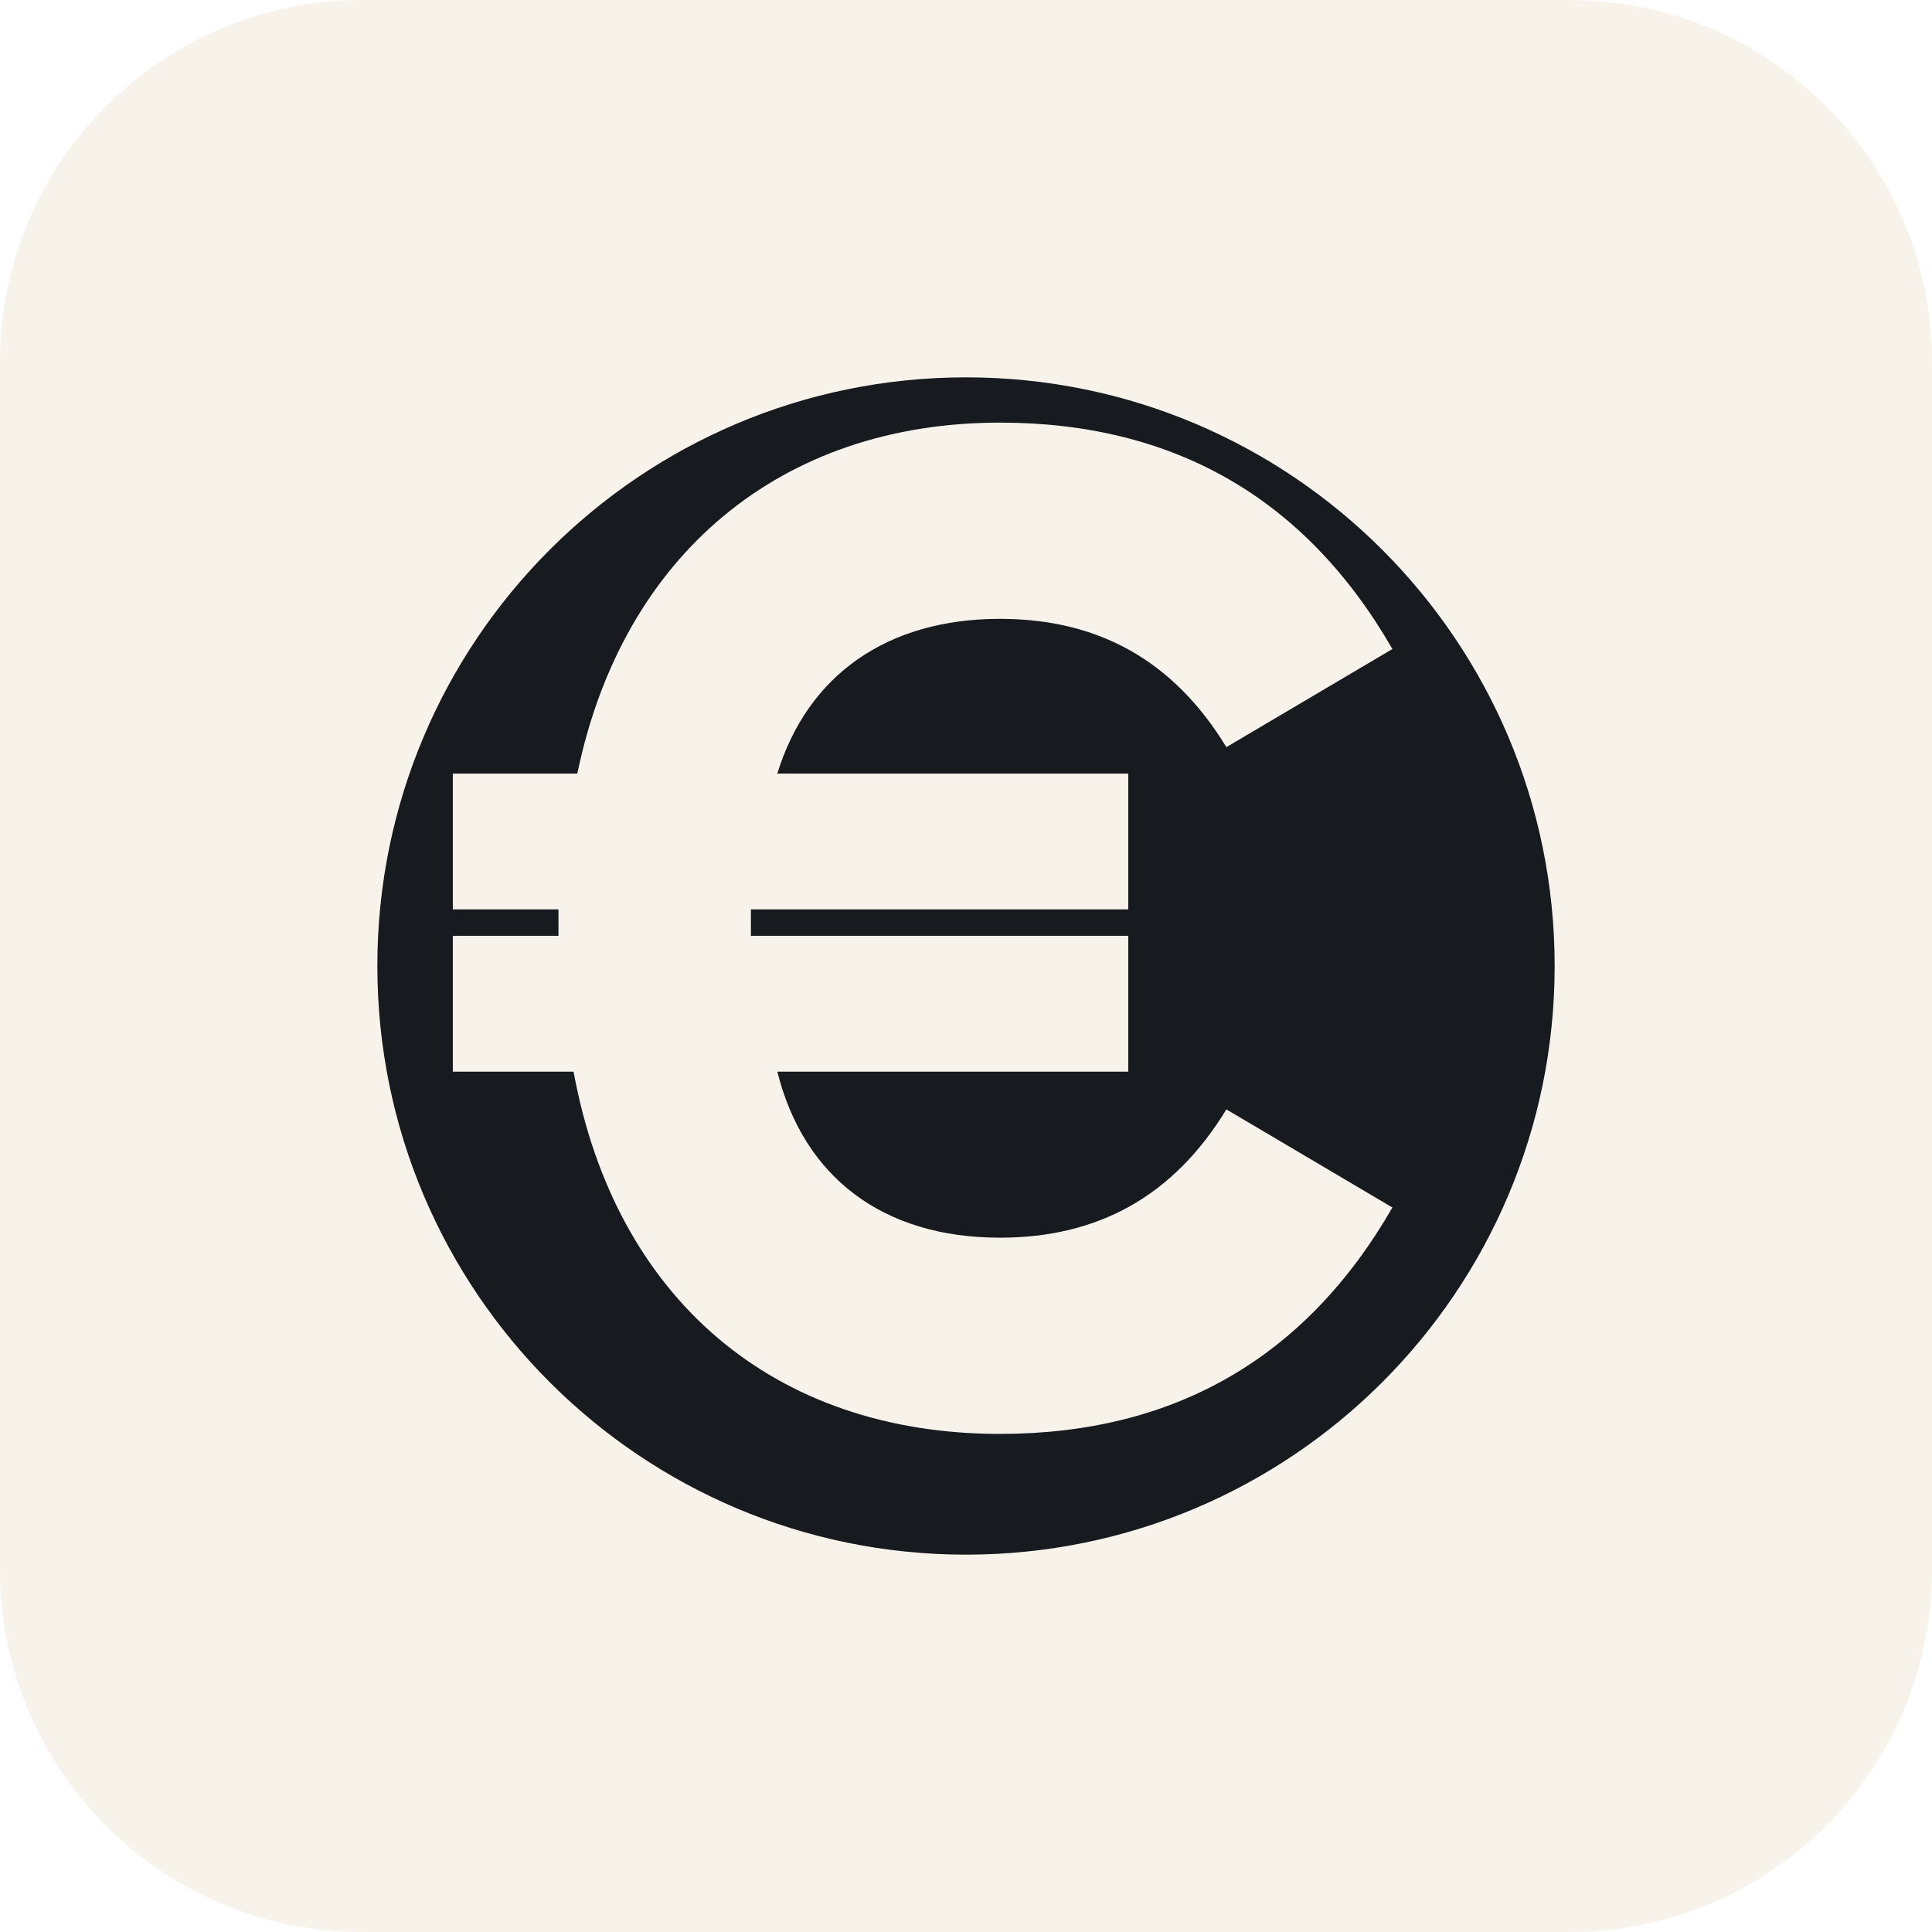
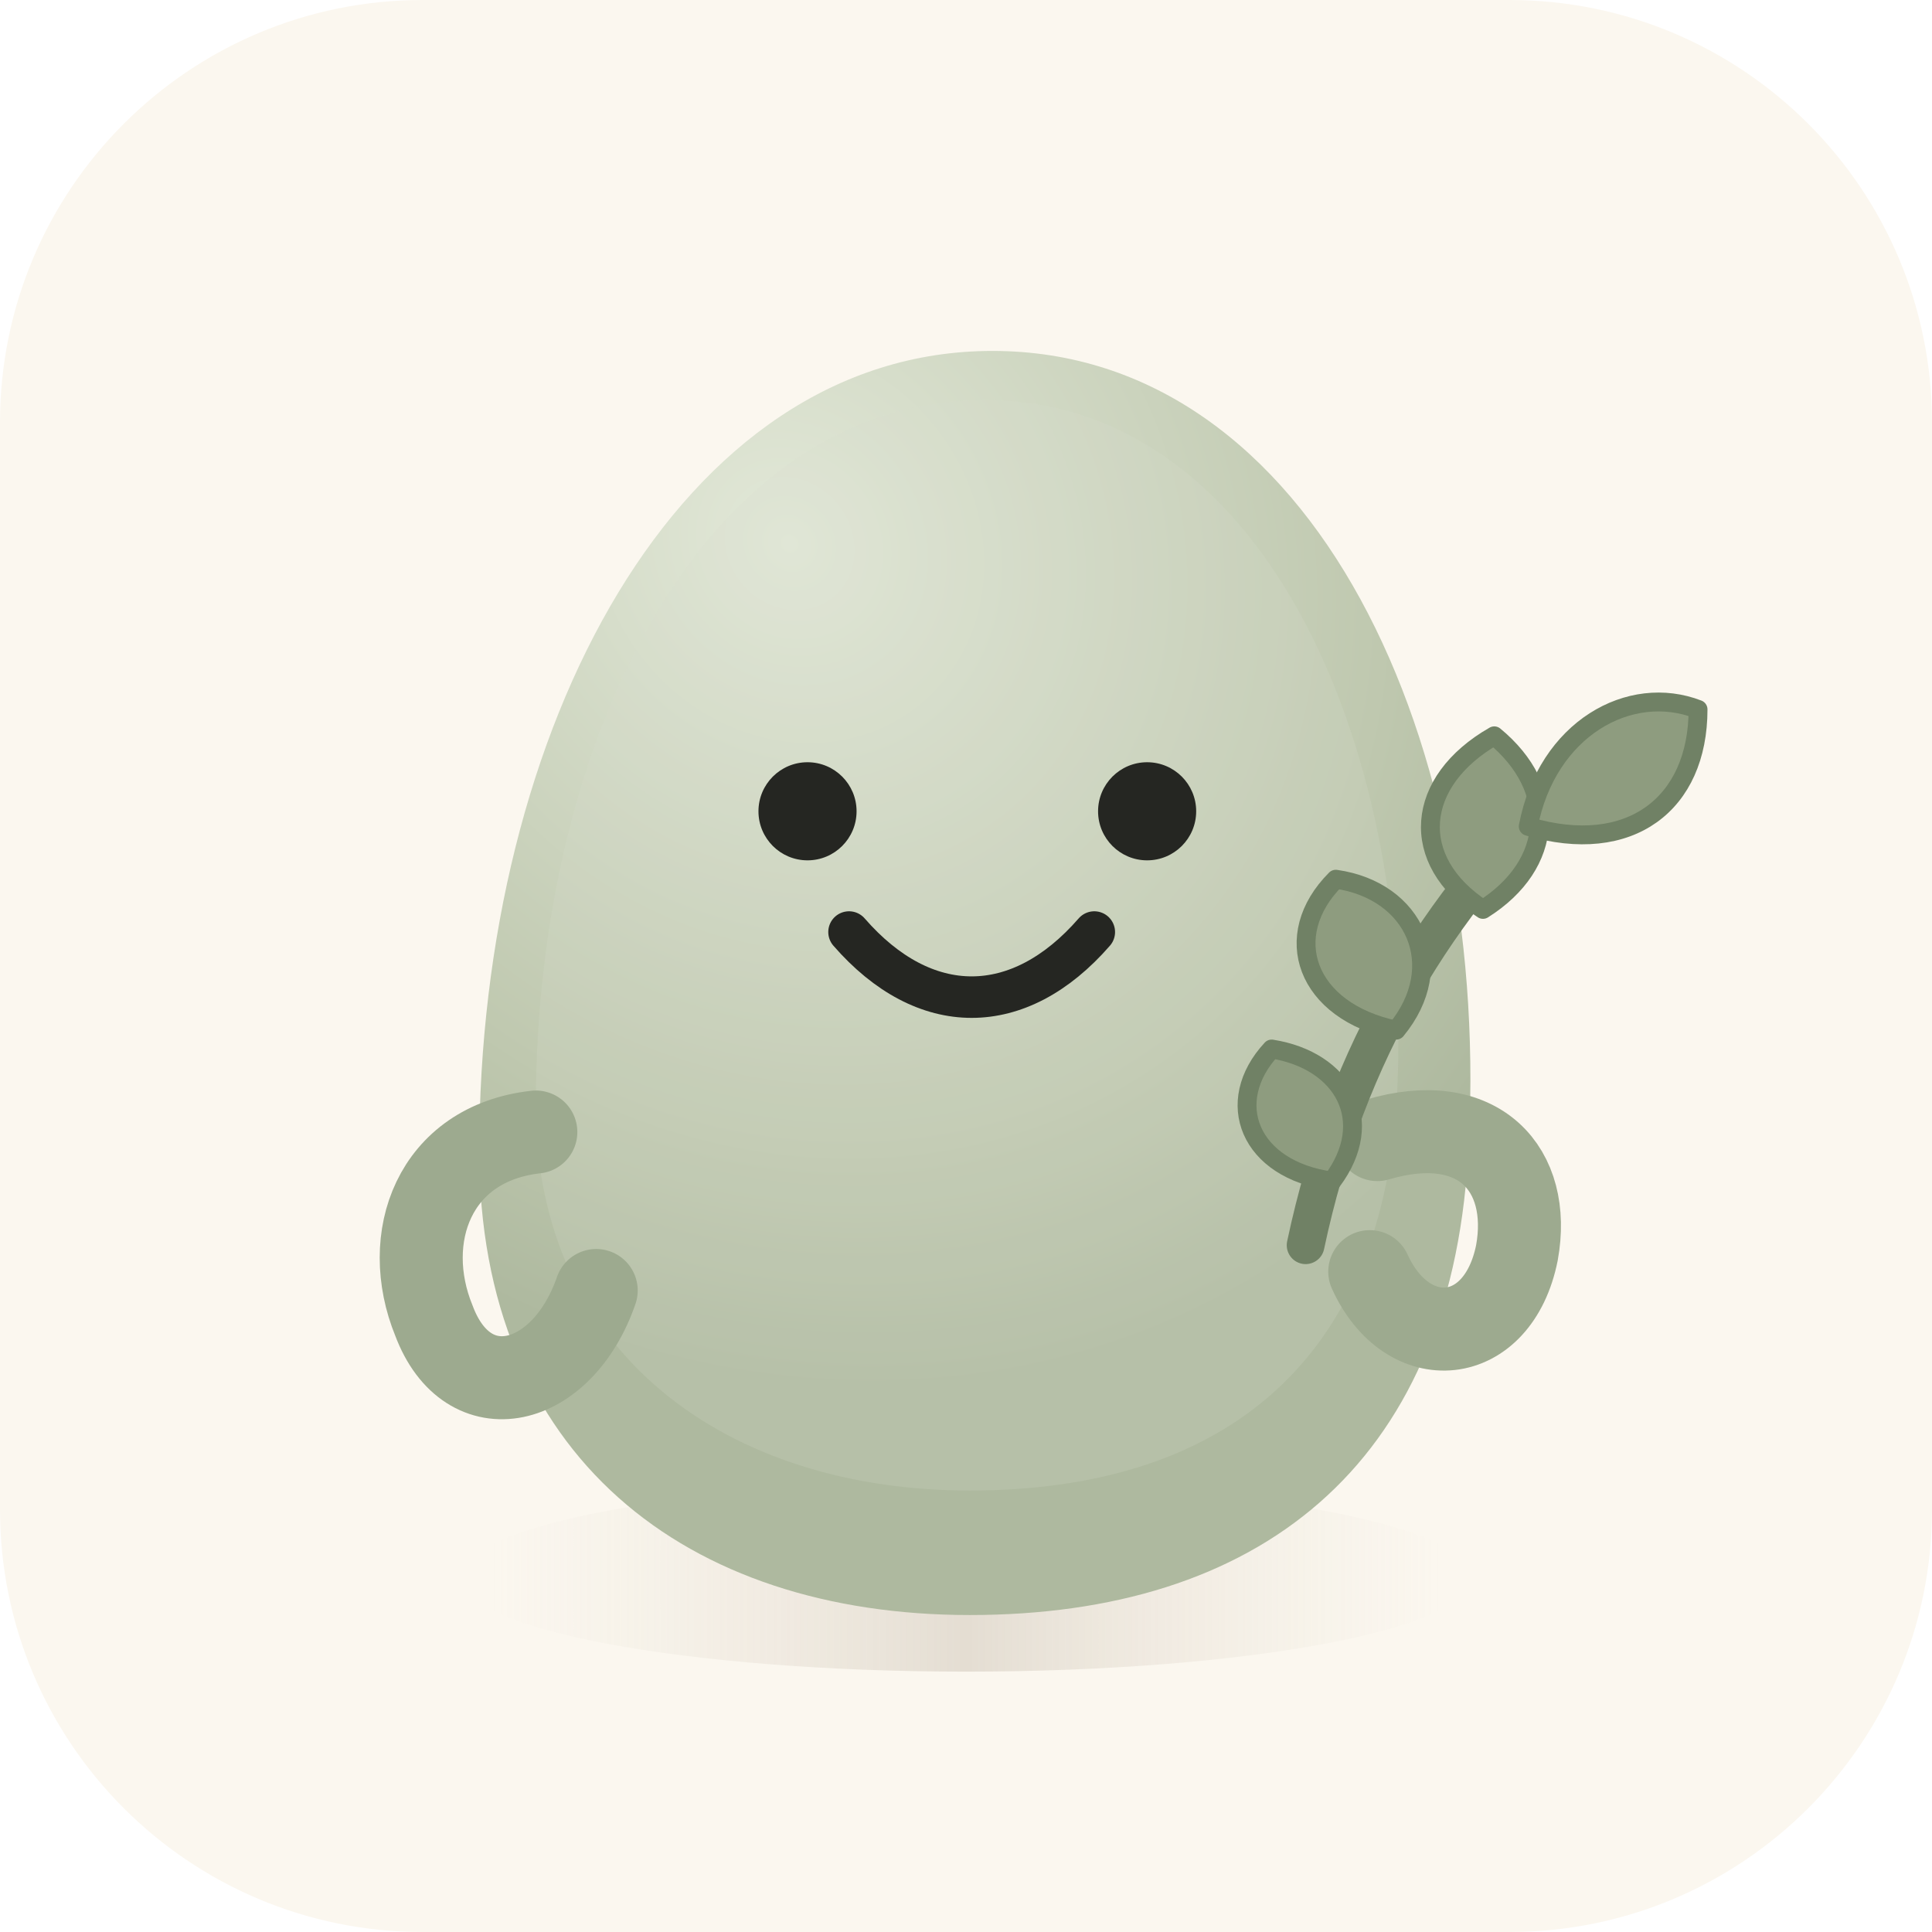
- <svg xmlns="http://www.w3.org/2000/svg" viewBox="0 0 512 512" role="img" aria-label="Spendable icon">
-   <rect width="512" height="512" rx="96" fill="#F7F3EA" />
-   <circle cx="256" cy="256" r="156" fill="#171A1F" />
-   <path fill="#F7F3EA" d="M154 284h52c7 28 28 44 59 44 26 0 46-11 60-34l44 26c-23 40-58 60-104 60-60 0-102-36-113-96h-32v-36h28v-7h-28v-36h33c12-58 54-93 112-93 46 0 81 20 104 60l-44 26c-14-23-34-34-60-34-30 0-51 15-59 41h93v36H199v7h100v36H154z" />
+ <svg xmlns="http://www.w3.org/2000/svg" viewBox="0 0 512 512" role="img" aria-label="Pip icon">
+   <defs>
+     <radialGradient id="body" cx="0" cy="0" r="1" gradientTransform="matrix(142 186 -168 128 209 143)" gradientUnits="userSpaceOnUse">
+       <stop stop-color="#E2E8D8" />
+       <stop offset="0.72" stop-color="#BFC8AF" />
+       <stop offset="1" stop-color="#AEB99F" />
+     </radialGradient>
+     <linearGradient id="shadow" x1="130" x2="382" y1="422" y2="422" gradientUnits="userSpaceOnUse">
+       <stop stop-color="#D8CCBC" stop-opacity="0" />
+       <stop offset="0.5" stop-color="#A99B89" stop-opacity="0.28" />
+       <stop offset="1" stop-color="#D8CCBC" stop-opacity="0" />
+     </linearGradient>
+   </defs>
+   <rect width="512" height="512" rx="112" fill="#FBF7EF" />
+   <ellipse cx="256" cy="418" rx="134" ry="25" fill="url(#shadow)" />
+   <path fill="url(#body)" d="M127 305c0-112 53-212 136-212 85 0 133 104 126 214-5 82-56 121-132 121-75 0-130-42-130-123Z" />
+   <path fill="#D7DDCD" fill-opacity=".2" d="M142 293c0-98 45-187 119-187 75 0 115 95 109 188-5 68-47 101-113 101-64 0-115-36-115-102Z" />
+   <path d="M142 300c-27 3-36 28-27 50 9 24 34 18 43-8" fill="none" stroke="#9DAA8F" stroke-width="22" stroke-linecap="round" />
+   <path d="M365 302c27-8 41 8 37 30-5 25-29 27-39 5" fill="none" stroke="#9DAA8F" stroke-width="22" stroke-linecap="round" />
+   <circle cx="214" cy="215" r="13" fill="#252622" />
+   <circle cx="304" cy="215" r="13" fill="#252622" />
+   <path d="M225 247c20 23 45 23 65 0" fill="none" stroke="#252622" stroke-width="11" stroke-linecap="round" />
+   <g stroke="#708165" stroke-linecap="round" stroke-linejoin="round">
+     <path d="M346 330c11-52 35-90 69-123" fill="none" stroke-width="10" />
+     <path d="M370 273c-24-5-31-25-16-40 21 3 30 23 16 40Z" fill="#8E9C7F" stroke-width="5" />
+     <path d="M393 241c-20-13-18-34 3-46 17 14 16 34-3 46Z" fill="#8E9C7F" stroke-width="5" />
+     <path d="M405 219c5-26 27-38 45-31 0 25-18 39-45 31Z" fill="#8E9C7F" stroke-width="5" />
+     <path d="M353 313c-22-3-29-21-16-35 19 3 28 19 16 35Z" fill="#8E9C7F" stroke-width="5" />
+   </g>
</svg>
